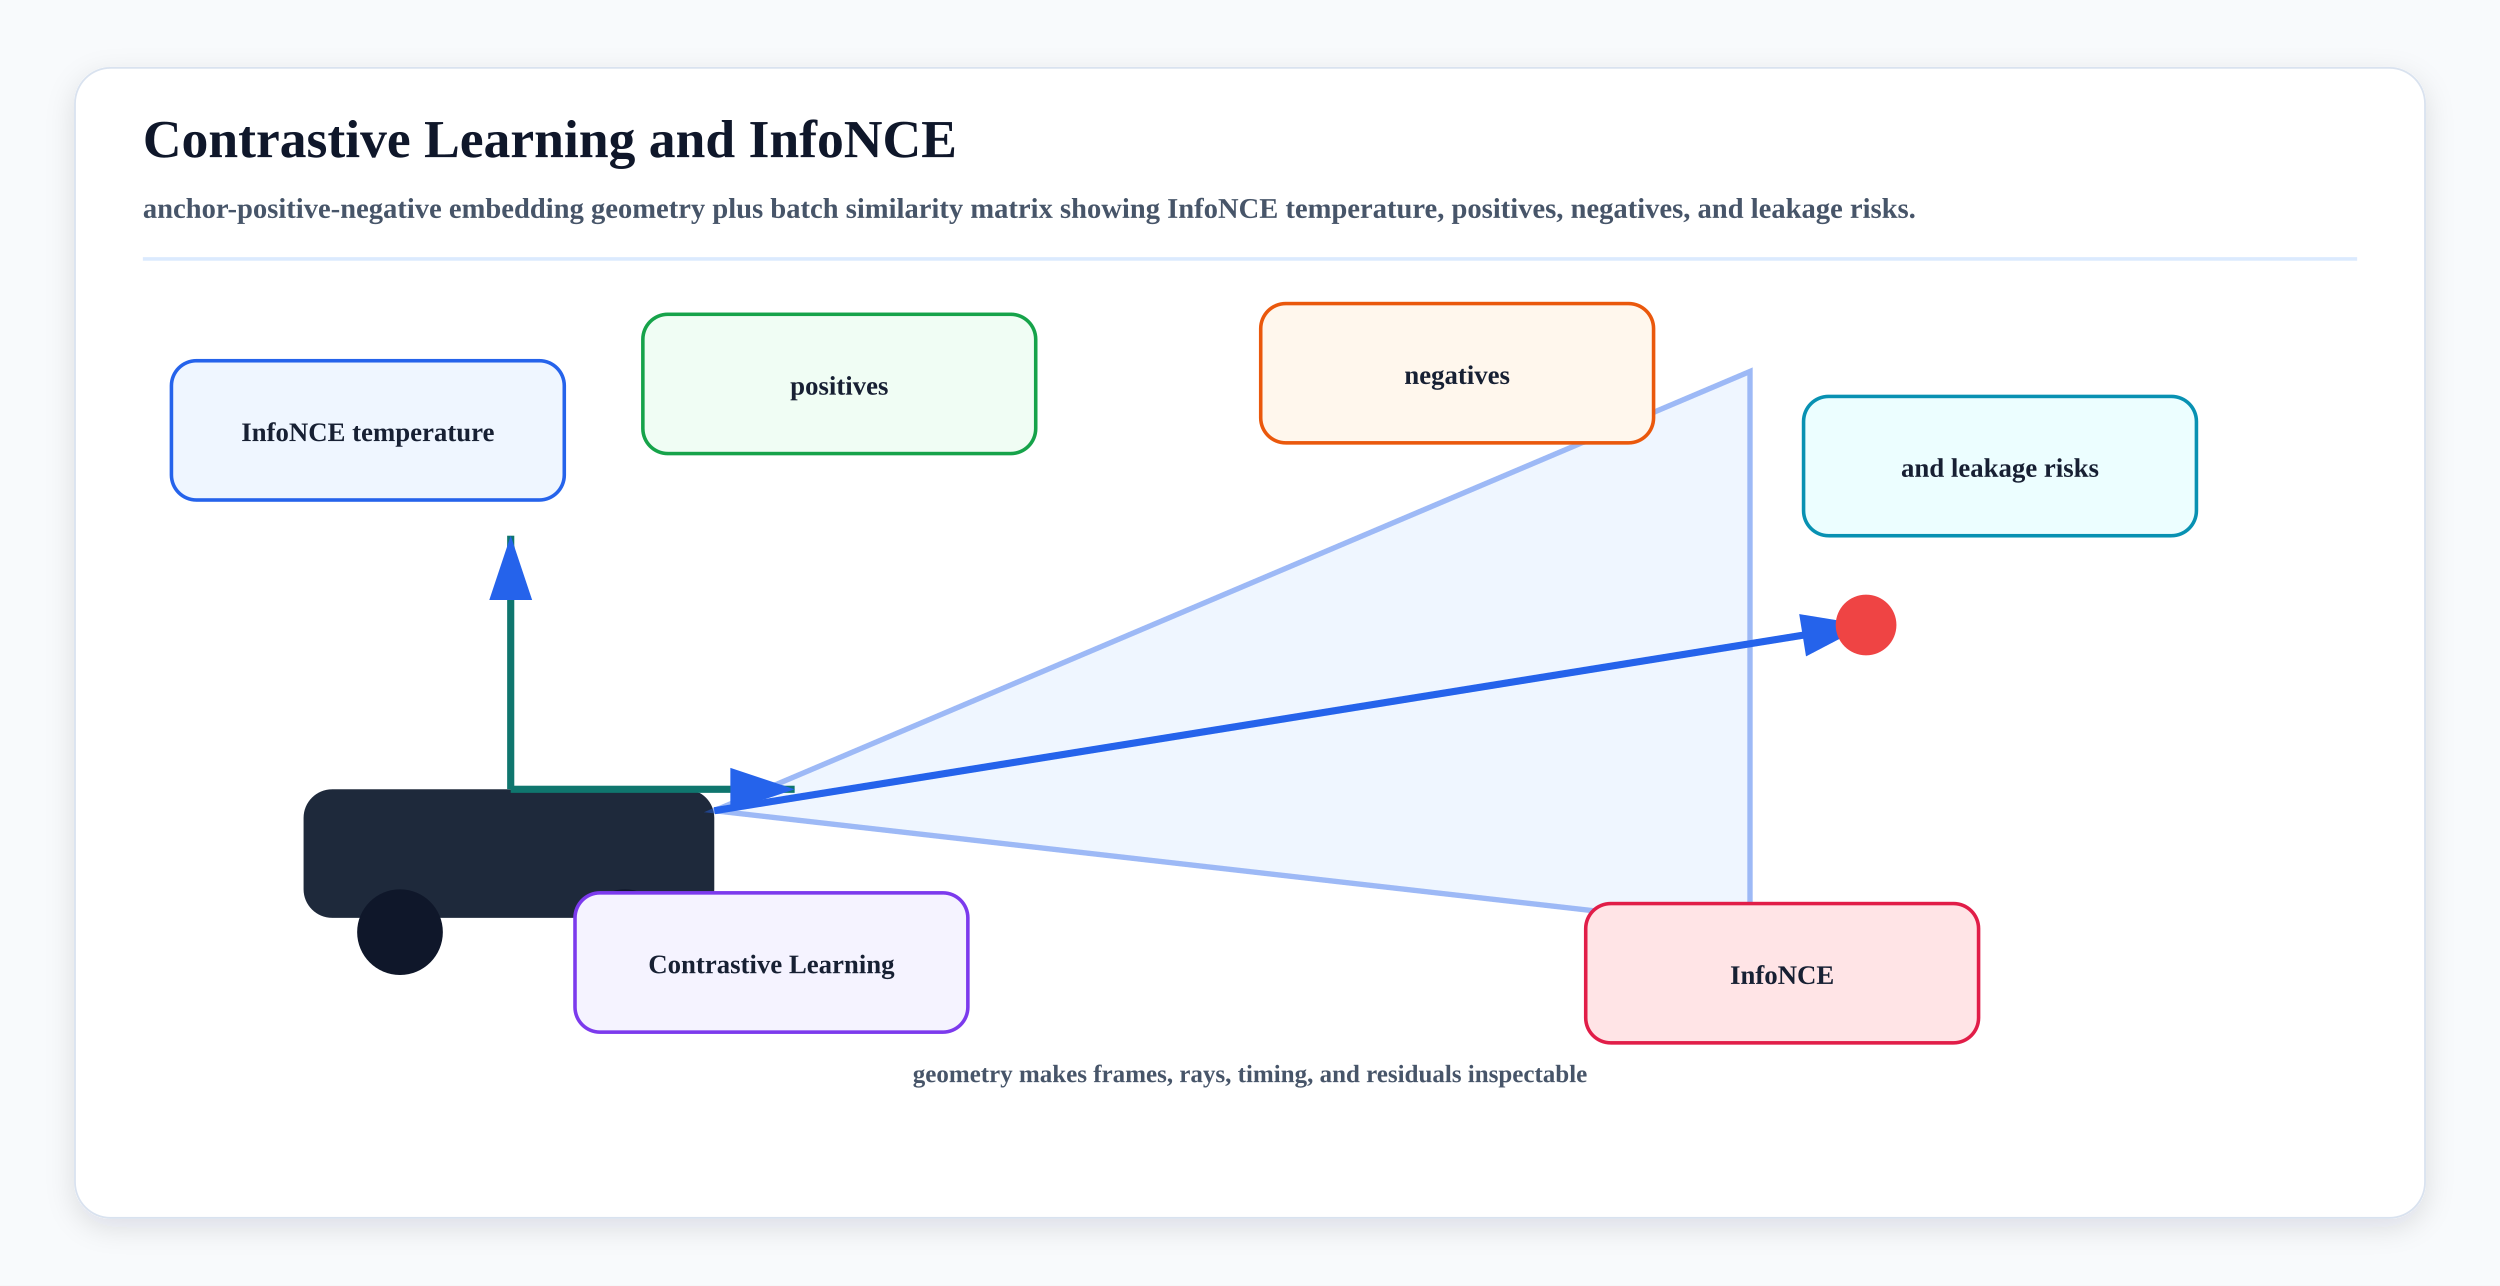
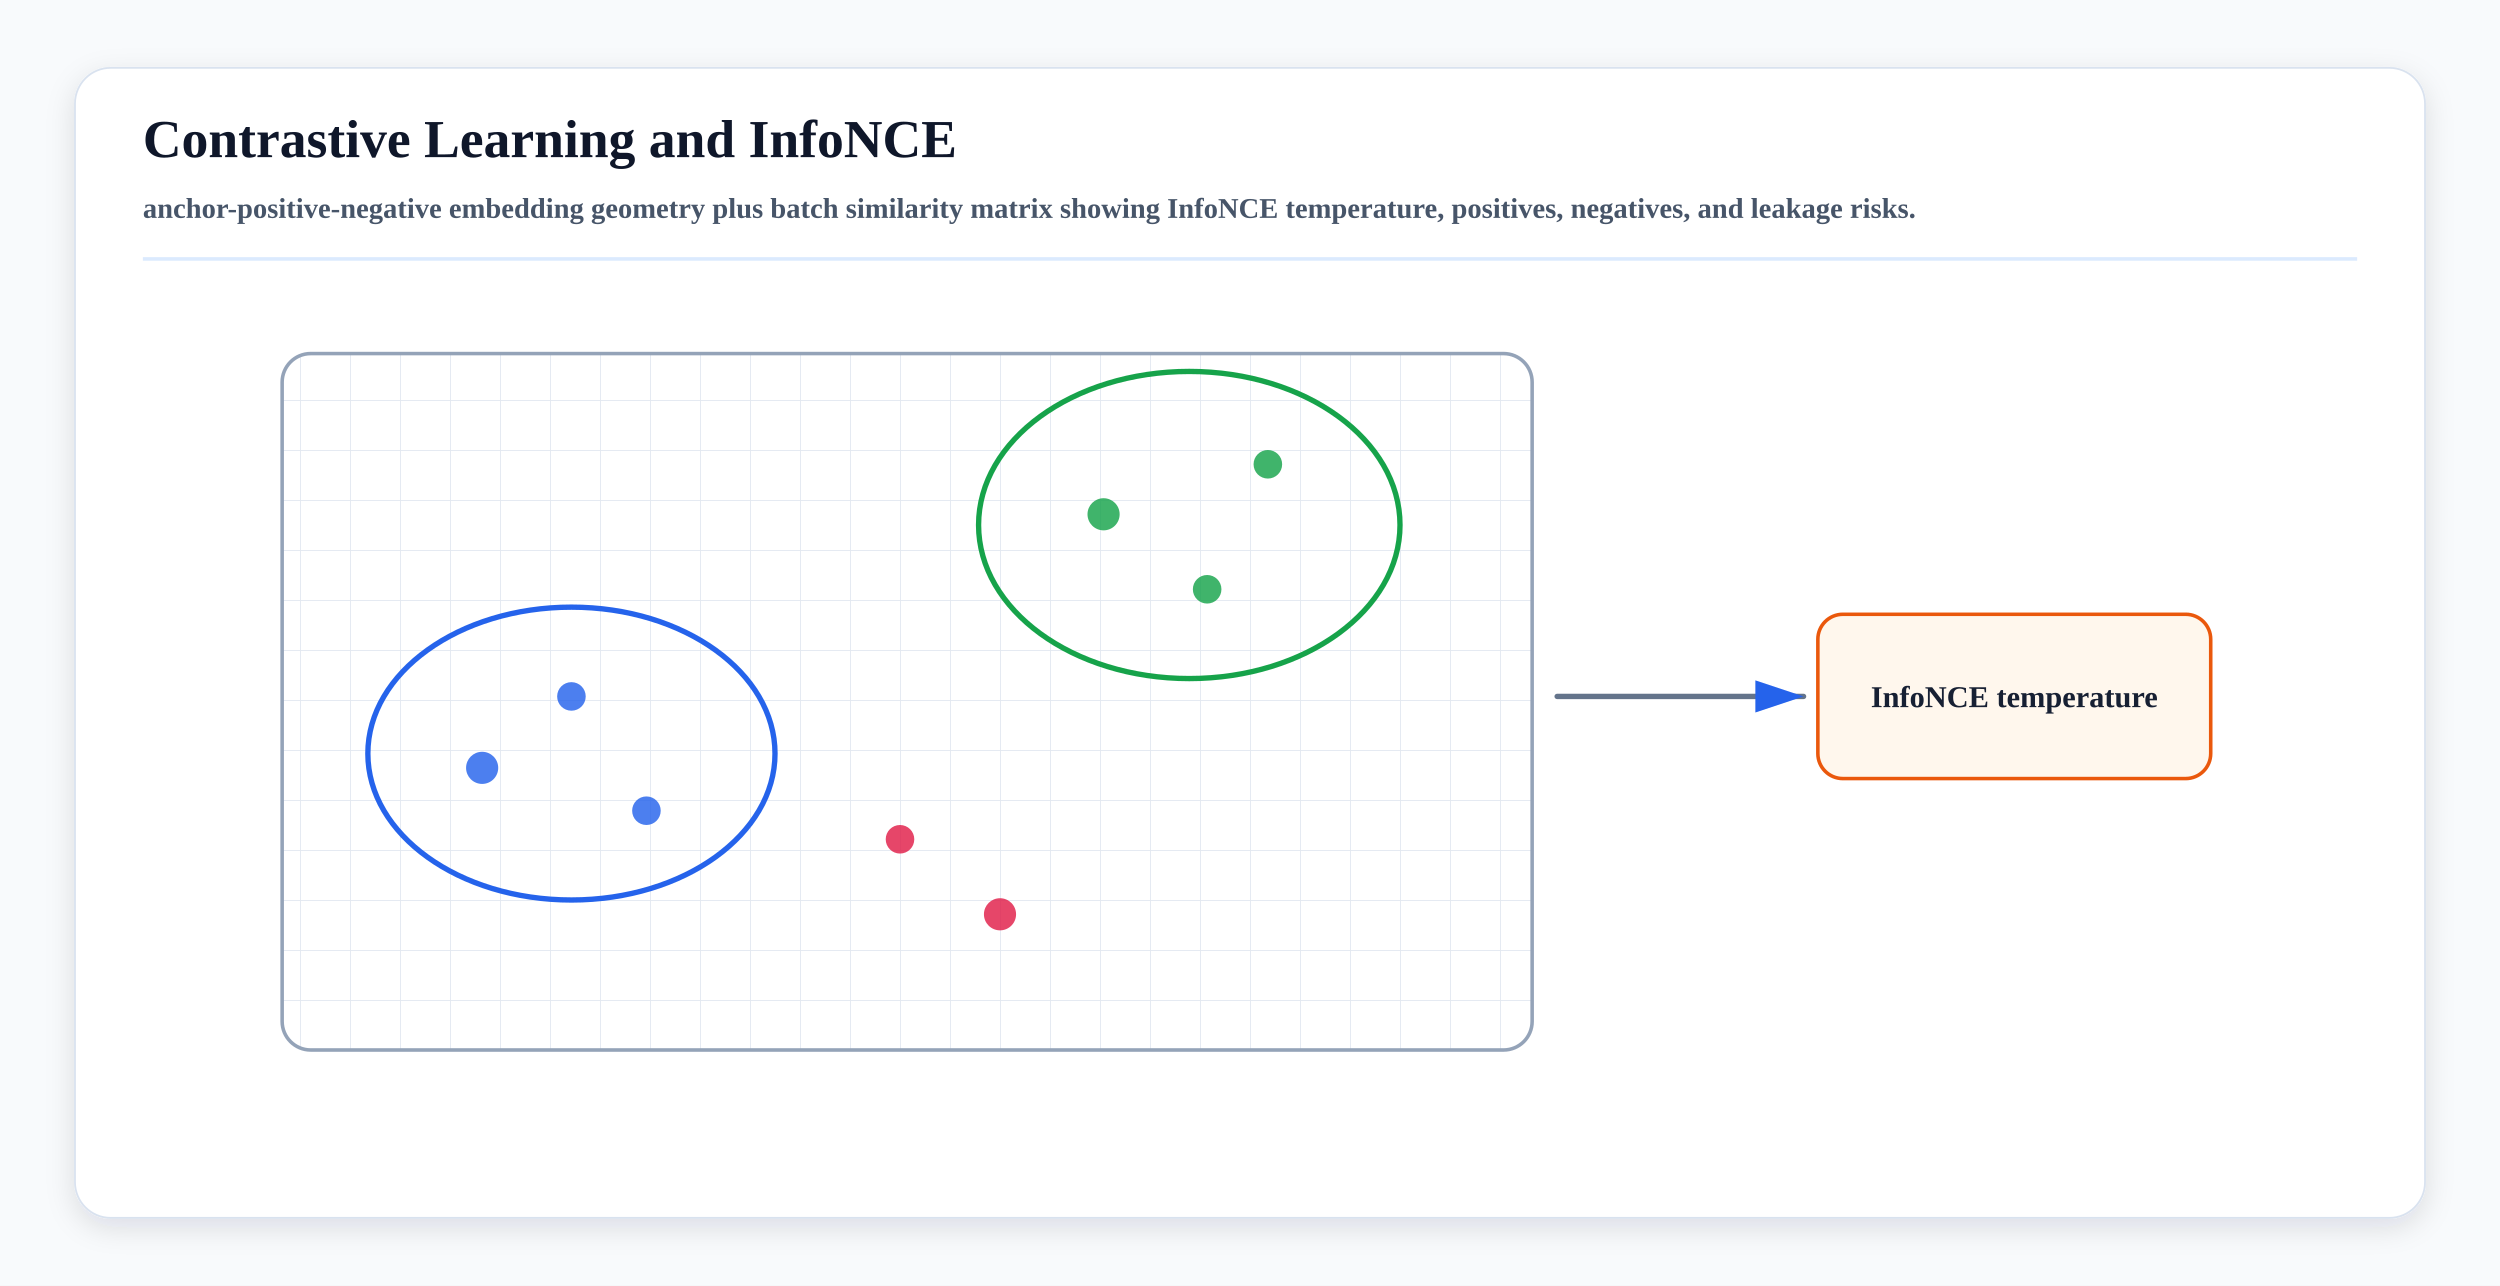
<svg xmlns="http://www.w3.org/2000/svg" width="1400" height="720" viewBox="0 0 1400 720" role="img" aria-labelledby="title desc" data-diagram-kind="embedding-space">
  <defs>
    <marker id="arrow" markerWidth="12" markerHeight="12" refX="9" refY="3" orient="auto" markerUnits="strokeWidth">
      <path d="M0,0 L0,6 L9,3 z" fill="#2563eb" />
    </marker>
    <filter id="shadow" x="-10%" y="-10%" width="120%" height="120%">
      <feDropShadow dx="0" dy="5" stdDeviation="8" flood-color="#0f172a" flood-opacity="0.12" />
    </filter>
    <pattern id="grid" width="28" height="28" patternUnits="userSpaceOnUse">
      <path d="M28 0H0V28" fill="none" stroke="#e2e8f0" stroke-width="1" />
    </pattern>
  </defs>
  <rect width="1400" height="720" fill="#f8fafc" />
  <rect x="42" y="38" width="1316" height="644" rx="20" fill="#ffffff" stroke="#d9e2ef" filter="url(#shadow)" />
  <text x="80" y="88" font-size="30" font-weight="800" fill="#0f172a">Contrastive Learning and InfoNCE</text>
  <text x="80" y="122" font-size="16" font-weight="600" fill="#475569">anchor-positive-negative embedding geometry plus batch similarity matrix showing InfoNCE temperature, positives, negatives, and leakage risks.</text>
  <rect x="80" y="144" width="1240" height="2" fill="#dbeafe" />
-   <rect x="170" y="442" width="230" height="72" rx="16" fill="#1e293b" />
-   <circle cx="224" cy="522" r="24" fill="#0f172a" />
-   <circle cx="350" cy="522" r="24" fill="#0f172a" />
-   <polygon points="400,454 980,208 980,520" fill="#dbeafe" opacity="0.45" stroke="#2563eb" stroke-width="3" />
-   <line x1="400" y1="454" x2="1045" y2="350" stroke="#2563eb" stroke-width="4" marker-end="url(#arrow)" />
-   <circle cx="1045" cy="350" r="17" fill="#ef4444" />
-   <line x1="286" y1="442" x2="286" y2="300" stroke="#0f766e" stroke-width="4" marker-end="url(#arrow)" />
-   <line x1="286" y1="442" x2="445" y2="442" stroke="#0f766e" stroke-width="4" marker-end="url(#arrow)" />
-   <rect x="96" y="202" width="220" height="78" rx="14" fill="#eff6ff" stroke="#2563eb" stroke-width="2" />
-   <text x="206" y="247" text-anchor="middle" font-size="15" font-weight="700" fill="#172033">InfoNCE temperature</text>
-   <rect x="360" y="176" width="220" height="78" rx="14" fill="#f0fdf4" stroke="#16a34a" stroke-width="2" />
-   <text x="470" y="221" text-anchor="middle" font-size="15" font-weight="700" fill="#172033">positives</text>
-   <rect x="706" y="170" width="220" height="78" rx="14" fill="#fff7ed" stroke="#ea580c" stroke-width="2" />
-   <text x="816" y="215" text-anchor="middle" font-size="15" font-weight="700" fill="#172033">negatives</text>
-   <rect x="1010" y="222" width="220" height="78" rx="14" fill="#ecfeff" stroke="#0891b2" stroke-width="2" />
-   <text x="1120" y="267" text-anchor="middle" font-size="15" font-weight="700" fill="#172033">and leakage risks</text>
-   <rect x="322" y="500" width="220" height="78" rx="14" fill="#f5f3ff" stroke="#7c3aed" stroke-width="2" />
-   <text x="432" y="545" text-anchor="middle" font-size="15" font-weight="700" fill="#172033">Contrastive Learning</text>
-   <rect x="888" y="506" width="220" height="78" rx="14" fill="#ffe4e6" stroke="#e11d48" stroke-width="2" />
-   <text x="998" y="551" text-anchor="middle" font-size="15" font-weight="700" fill="#172033">InfoNCE</text>
-   <text x="700" y="606" text-anchor="middle" font-size="14" font-weight="600" fill="#475569">geometry makes frames, rays, timing, and residuals inspectable</text>
+   <rect x="158" y="198" width="700" height="390" rx="16" fill="url(#grid)" stroke="#94a3b8" stroke-width="2" />
+   <circle cx="270" cy="430" r="9" fill="#2563eb" opacity="0.82" />
+   <circle cx="320" cy="390" r="8" fill="#2563eb" opacity="0.82" />
+   <circle cx="362" cy="454" r="8" fill="#2563eb" opacity="0.82" />
+   <circle cx="618" cy="288" r="9" fill="#16a34a" opacity="0.82" />
+   <circle cx="676" cy="330" r="8" fill="#16a34a" opacity="0.82" />
+   <circle cx="710" cy="260" r="8" fill="#16a34a" opacity="0.82" />
+   <circle cx="504" cy="470" r="8" fill="#e11d48" opacity="0.82" />
+   <circle cx="560" cy="512" r="9" fill="#e11d48" opacity="0.82" />
+   <ellipse cx="320" cy="422" rx="114" ry="82" fill="none" stroke="#2563eb" stroke-width="3" />
+   <ellipse cx="666" cy="294" rx="118" ry="86" fill="none" stroke="#16a34a" stroke-width="3" />
+   <line x1="872" y1="390" x2="1010" y2="390" stroke="#64748b" stroke-width="3" stroke-linecap="round" marker-end="url(#arrow)" />
+   <rect x="1018" y="344" width="220" height="92" rx="14" fill="#fff7ed" stroke="#ea580c" stroke-width="2" />
+   <text x="1128" y="396" text-anchor="middle" font-size="17" font-weight="700" fill="#172033">InfoNCE temperature</text>
</svg>
